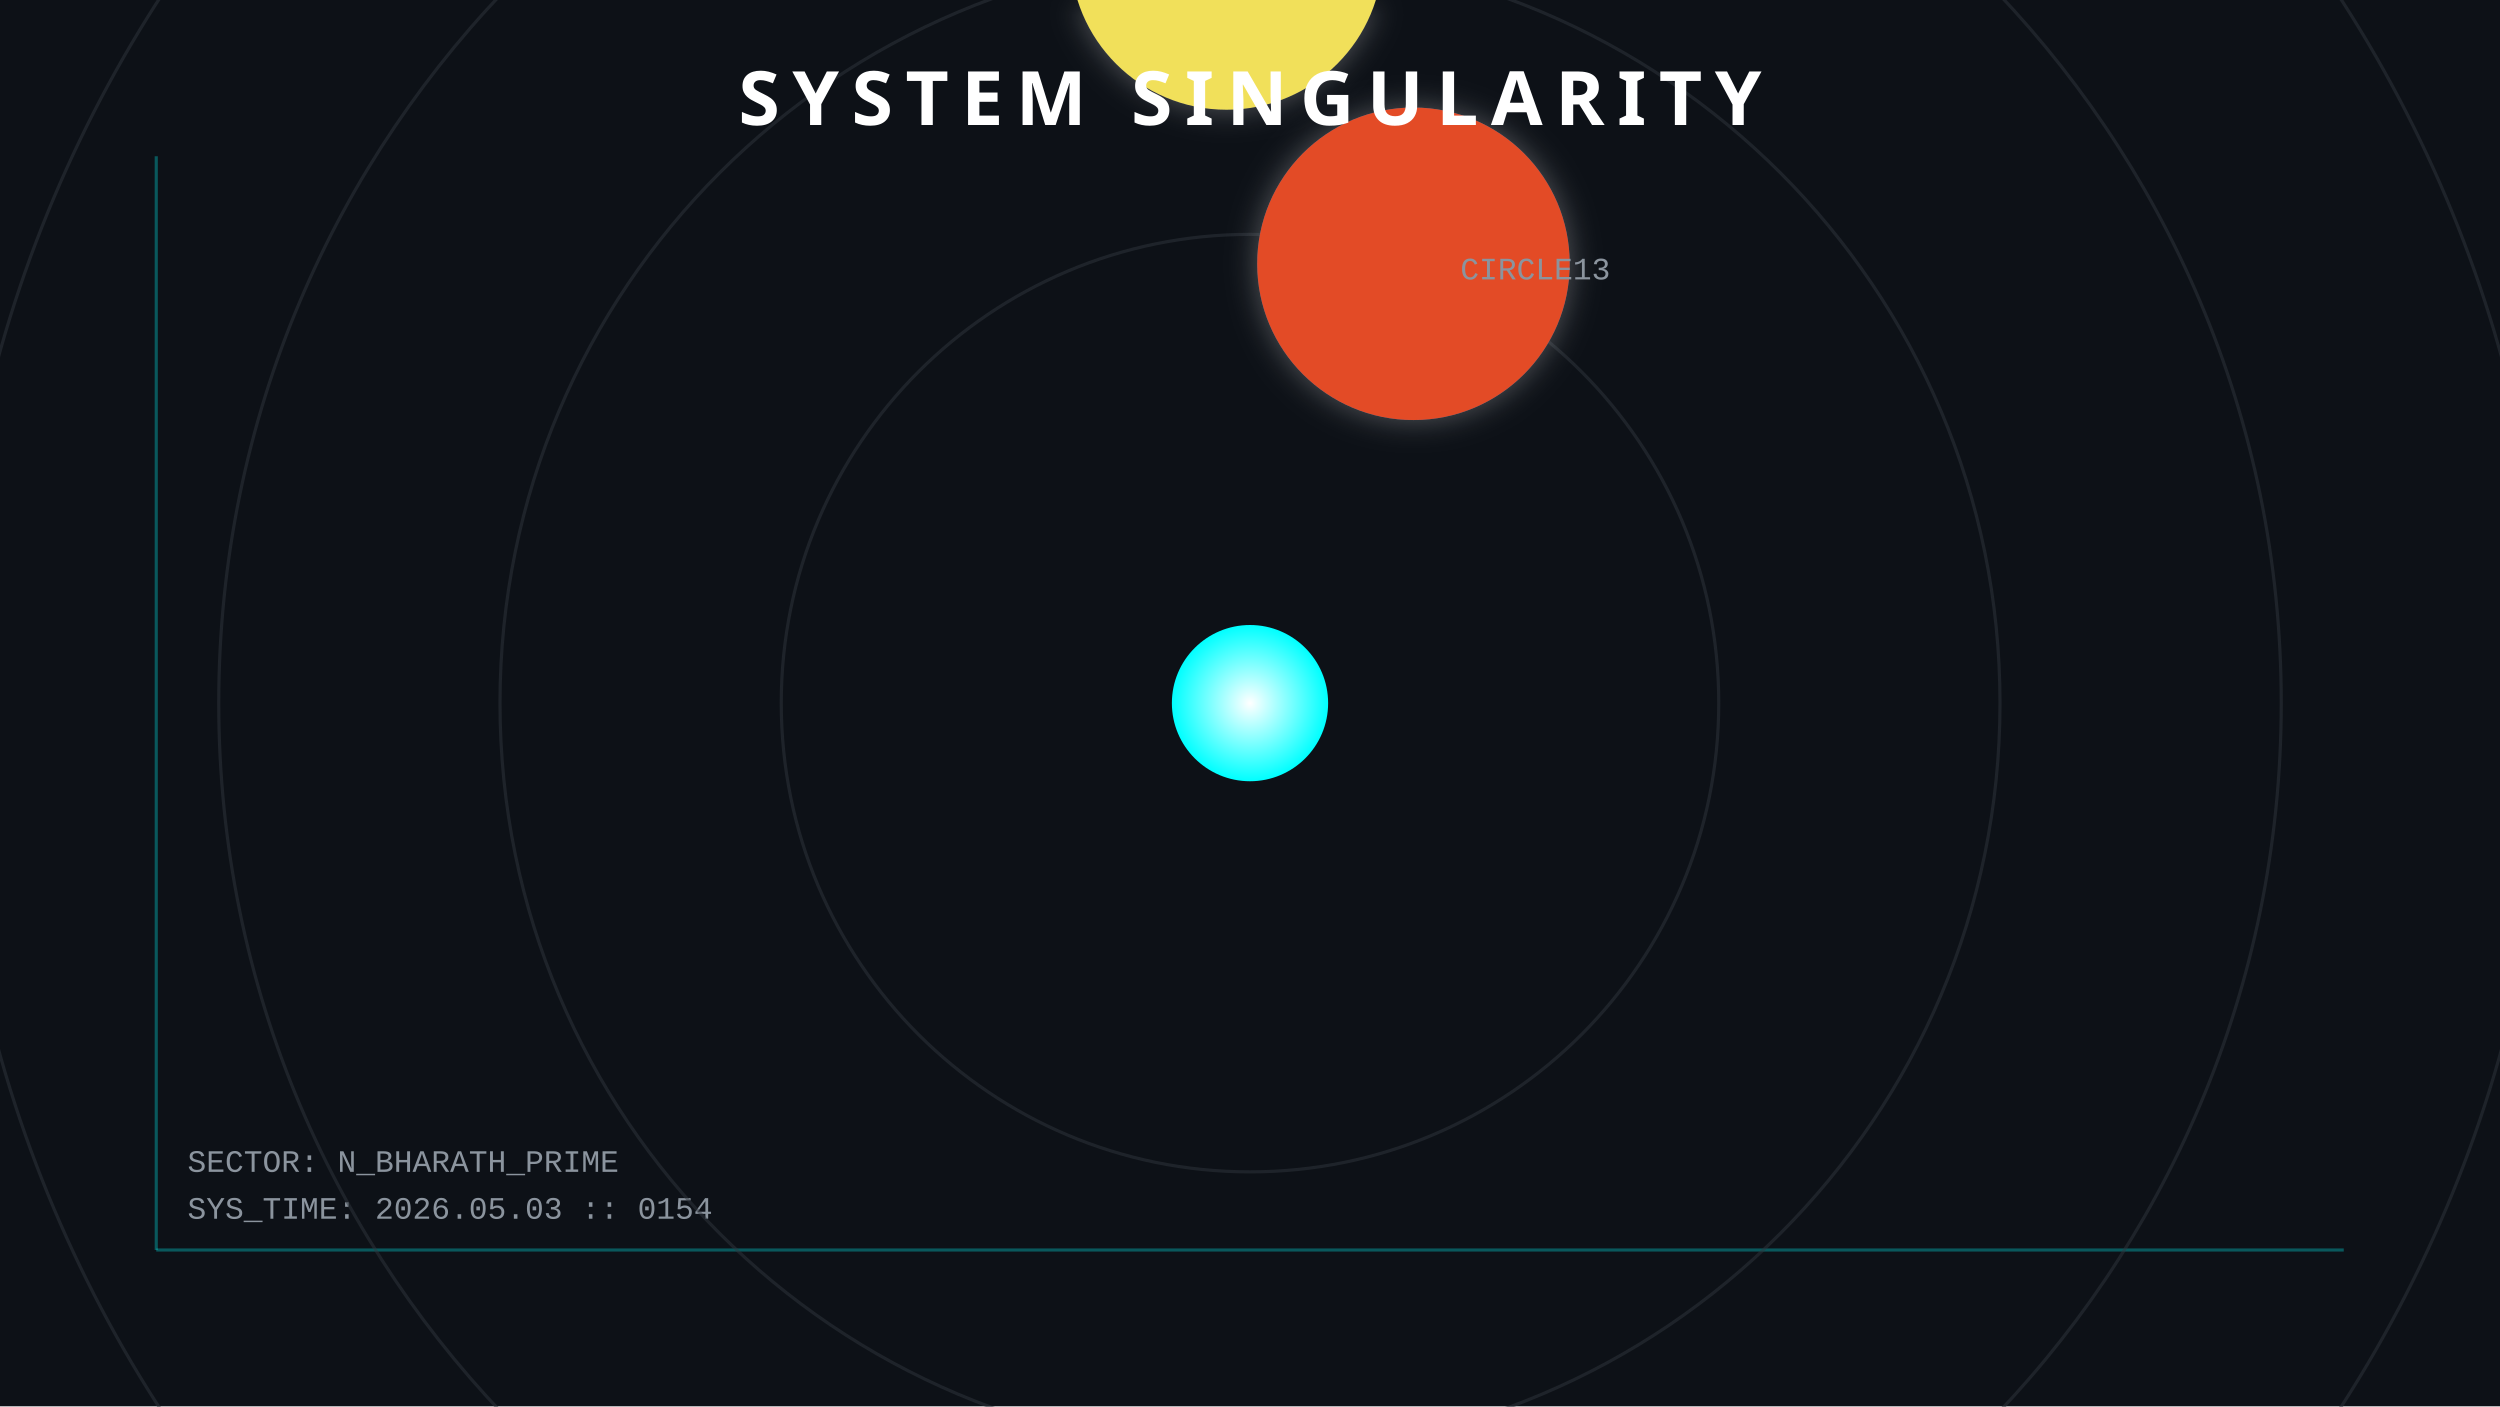
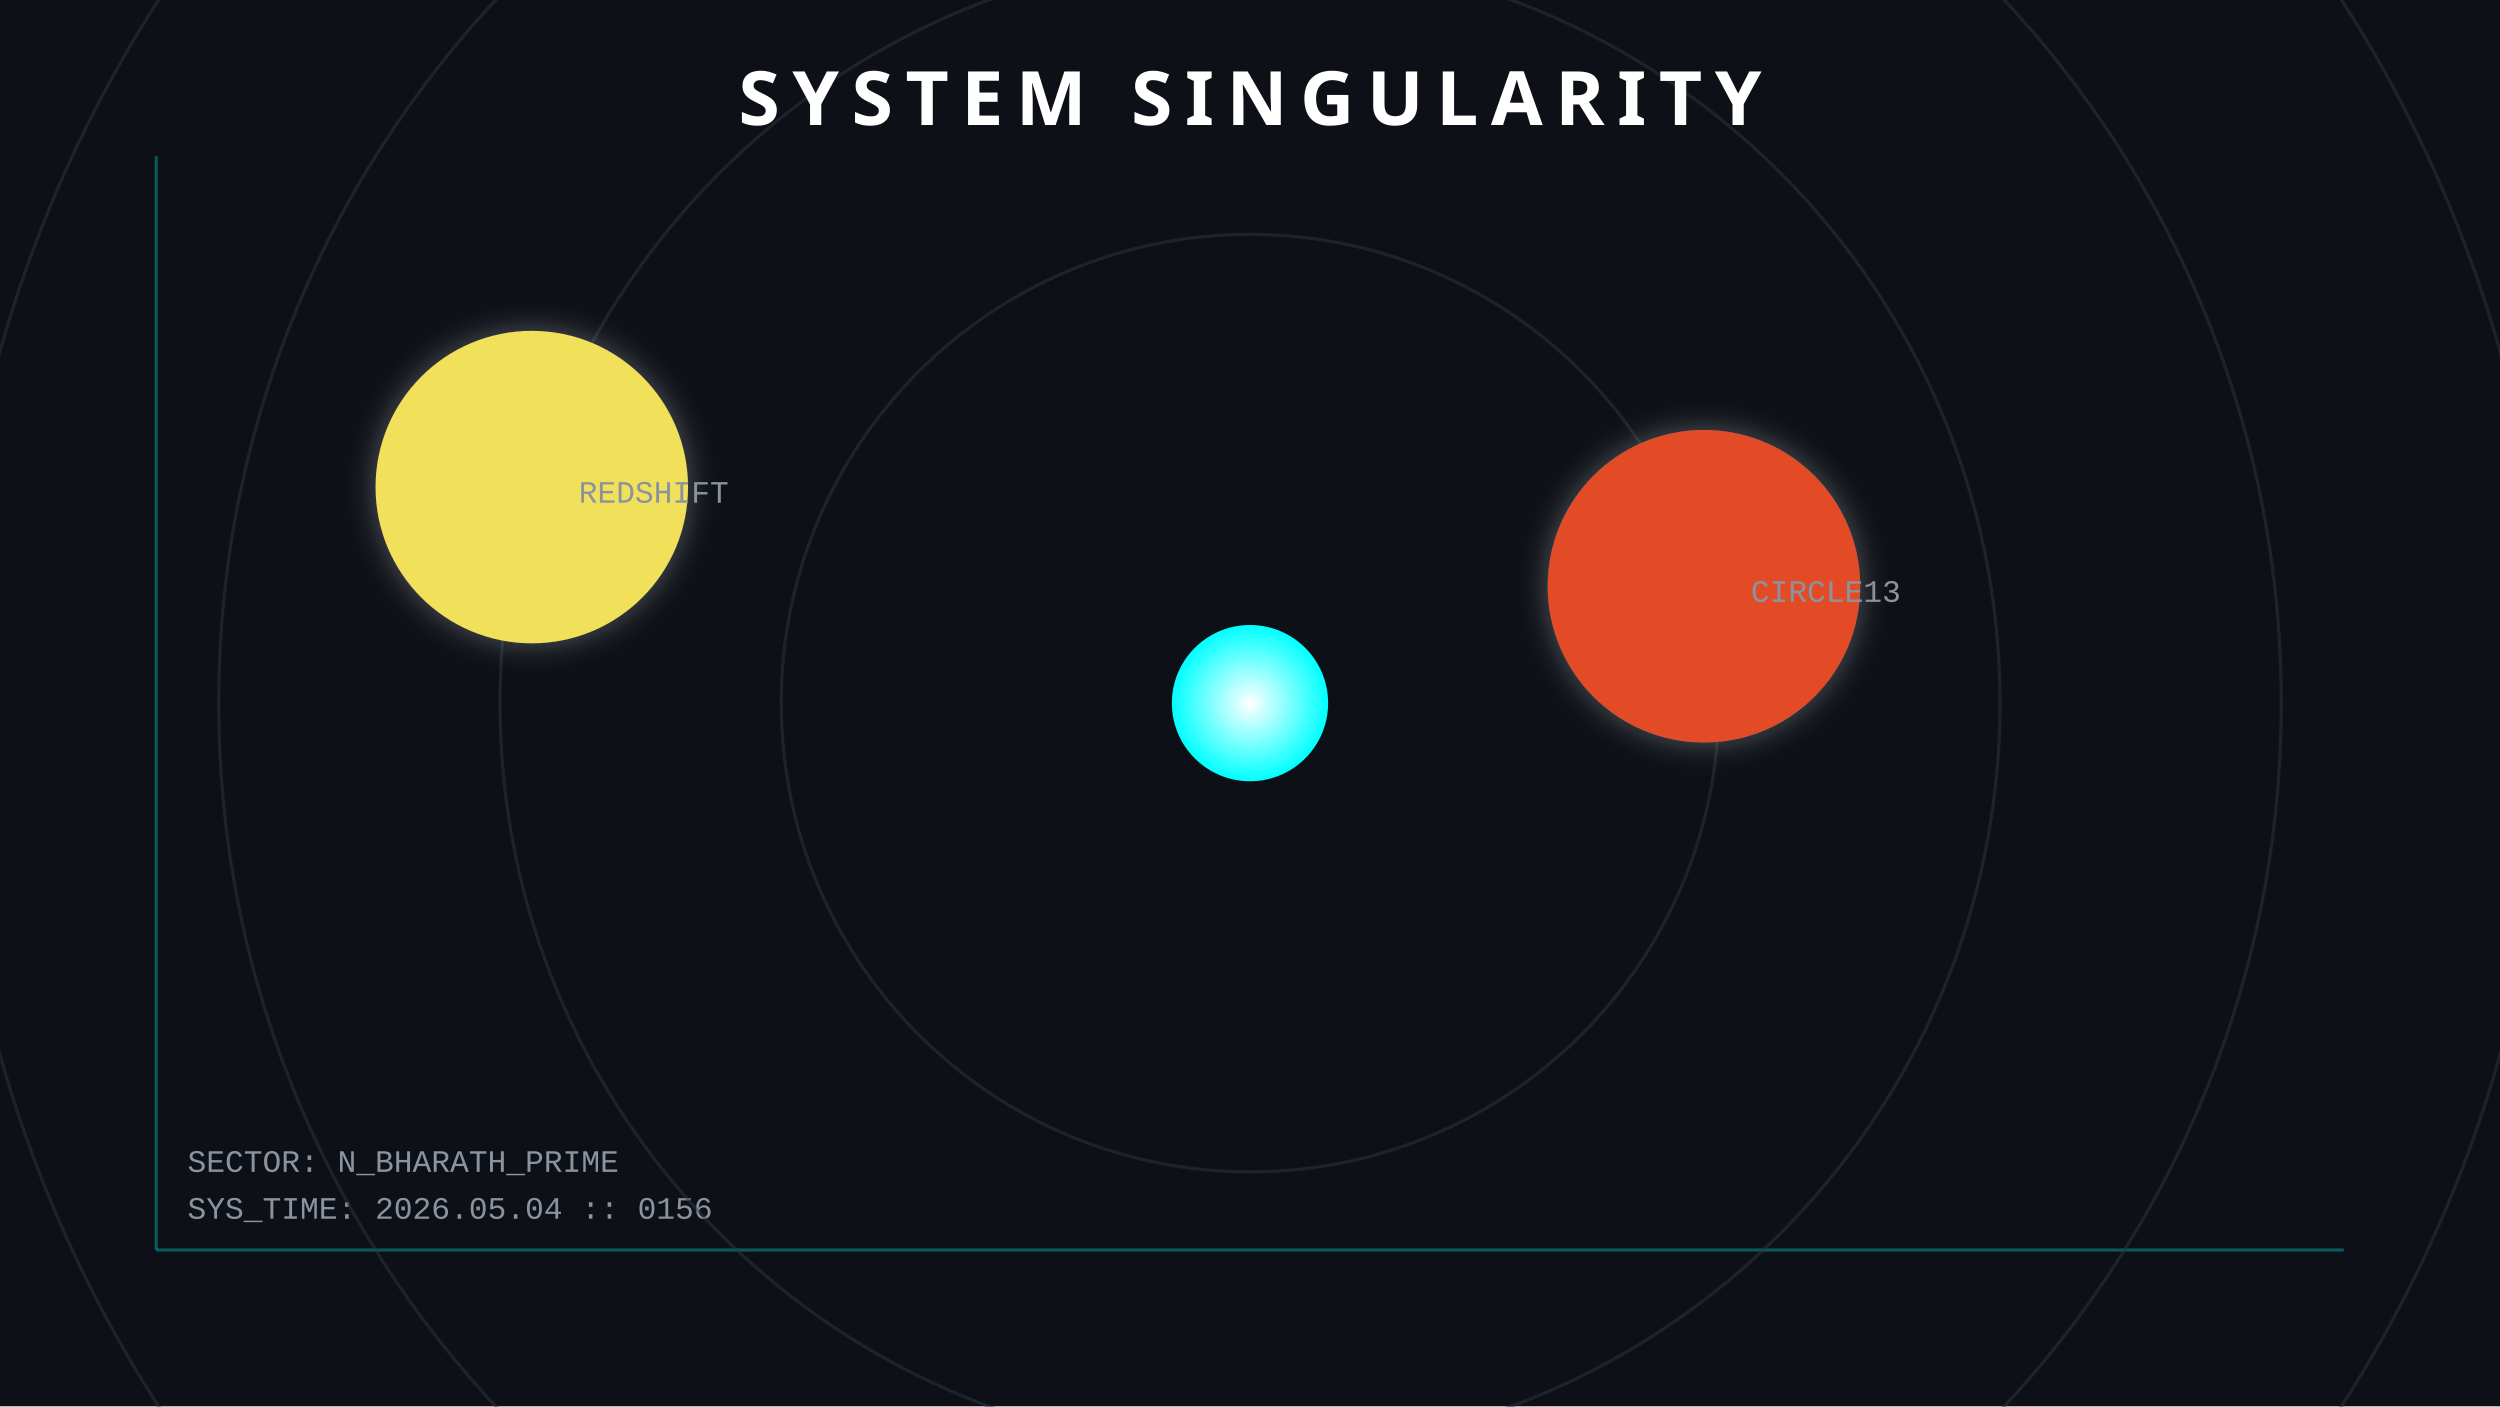
<svg xmlns="http://www.w3.org/2000/svg" width="800" height="450">
  <style>
        .orbit { fill: none; stroke: #30363d; stroke-width: 1; opacity: 0.5; }
        .planet { filter: drop-shadow(0 0 5px rgba(255,255,255,0.3)); }
        .text { font-family: 'Courier New', monospace; fill: #8b949e; font-size: 10px; }
        .title { font-family: sans-serif; fill: white; font-weight: bold; font-size: 24px; letter-spacing: 4px; }
        .hud-line { stroke: #00ffff; stroke-width: 1; opacity: 0.3; }
        
        /* ANIMATIONS */
        @keyframes pulse { 0% { r: 25; opacity: 0.8; } 50% { r: 30; opacity: 0.4; } 100% { r: 25; opacity: 0.8; } }
        .sun { animation: pulse 4s infinite; }
    </style>
  <rect width="100%" height="100%" fill="#0d1117" />
  <line x1="50" y1="50" x2="50" y2="400" class="hud-line" />
  <line x1="50" y1="400" x2="750" y2="400" class="hud-line" />
-   <text x="60" y="390" class="text">SYS_TIME: 2026.05.03 :: 0154</text>
+   <text x="60" y="390" class="text">SYS_TIME: 2026.05.04 :: 0156</text>
  <text x="60" y="375" class="text">SECTOR: N_BHARATH_PRIME</text>
  <circle cx="400" cy="225" r="25" fill="url(#grad1)" class="sun" />
  <defs>
    <radialGradient id="grad1" cx="50%" cy="50%" r="50%" fx="50%" fy="50%">
      <stop offset="0%" style="stop-color:white;stop-opacity:1" />
      <stop offset="100%" style="stop-color:#00ffff;stop-opacity:1" />
    </radialGradient>
  </defs>
  <circle cx="400" cy="225" r="150.0" class="orbit" />
-   <circle cx="452.303" cy="84.414" r="50" fill="#e34c26" class="planet" />
-   <text x="467.303" y="89.414" class="text" fill="white">CIRCLE13</text>
+   <circle cx="545.261" cy="187.593" r="50" fill="#e34c26" class="planet" />
+   <text x="560.261" y="192.593" class="text" fill="white">CIRCLE13</text>
  <circle cx="400" cy="225" r="240.0" class="orbit" />
-   <circle cx="392.533" cy="-14.884" r="50" fill="#f1e05a" class="planet" />
-   <text x="407.533" y="-9.884" class="text" fill="white">REDSHIFT</text>
+   <circle cx="170.172" cy="155.869" r="50" fill="#f1e05a" class="planet" />
+   <text x="185.172" y="160.869" class="text" fill="white">REDSHIFT</text>
  <circle cx="400" cy="225" r="330.0" class="orbit" />
-   <circle cx="360.68" cy="-102.649" r="50" fill="#e34c26" class="planet" />
-   <text x="375.68" y="-97.649" class="text" fill="white">ALVRYN-AI</text>
+   <circle cx="502.826" cy="-88.571" r="50" fill="#e34c26" class="planet" />
+   <text x="517.826" y="-83.571" class="text" fill="white">ALVRYN-AI</text>
  <circle cx="400" cy="225" r="415.422" class="orbit" />
-   <circle cx="567.476" cy="-155.167" r="46.948" fill="#f1e05a" class="planet" />
-   <text x="582.476" y="-150.167" class="text" fill="white">DRIFT-CIRCLE13</text>
+   <circle cx="319.726" cy="-182.592" r="46.948" fill="#f1e05a" class="planet" />
+   <text x="334.726" y="-177.592" class="text" fill="white">DRIFT-CIRCLE13</text>
  <circle cx="400" cy="225" r="461.81" class="orbit" />
-   <circle cx="269.402" cy="-217.958" r="20.925" fill="#2b7489" class="planet" />
-   <text x="284.402" y="-212.958" class="text" fill="white">DSATM-EXAM-SYSTEM-</text>
-   <circle cx="400" cy="225" r="504.913" class="orbit" />
-   <circle cx="-94.741" cy="325.841" r="18.736" fill="#8b949e" class="planet" />
-   <text x="-79.741" y="330.841" class="text" fill="white">NBHARATH1306</text>
-   <circle cx="400" cy="225" r="547.146" class="orbit" />
-   <circle cx="815.367" cy="581.144" r="18.155" fill="#e34c26" class="planet" />
-   <text x="830.367" y="586.144" class="text" fill="white">WEBSITE-EQUDATOR-TRADING-PLATFORM</text>
-   <circle cx="400" cy="225" r="577.978" class="orbit" />
-   <circle cx="-15.335" cy="-176.941" r="10.555" fill="#8b949e" class="planet" />
-   <text x="-0.335" y="-171.941" class="text" fill="white">FLASK</text>
-   <circle cx="400" cy="225" r="608.251" class="orbit" />
-   <circle cx="131.587" cy="770.825" r="10.182" fill="#8b949e" class="planet" />
-   <text x="146.587" y="775.825" class="text" fill="white">HCF-INTERNSHIP</text>
-   <circle cx="400" cy="225" r="637.12" class="orbit" />
-   <circle cx="-211.814" cy="402.78" r="9.246" fill="#8b949e" class="planet" />
+   <circle cx="750.32" cy="-75.905" r="20.925" fill="#2b7489" class="planet" />
+   <text x="765.32" y="-70.905" class="text" fill="white">DSATM-EXAM-SYSTEM-</text>
+   <circle cx="400" cy="225" r="504.915" class="orbit" />
+   <circle cx="715.418" cy="619.272" r="18.737" fill="#8b949e" class="planet" />
+   <text x="730.418" y="624.272" class="text" fill="white">NBHARATH1306</text>
+   <circle cx="400" cy="225" r="547.148" class="orbit" />
+   <circle cx="-86.003" cy="-26.34" r="18.155" fill="#e34c26" class="planet" />
+   <text x="-71.003" y="-21.34" class="text" fill="white">WEBSITE-EQUDATOR-TRADING-PLATFORM</text>
+   <circle cx="400" cy="225" r="577.98" class="orbit" />
+   <circle cx="500.891" cy="794.106" r="10.555" fill="#8b949e" class="planet" />
+   <text x="515.891" y="799.106" class="text" fill="white">FLASK</text>
+   <circle cx="400" cy="225" r="608.253" class="orbit" />
+   <circle cx="722.879" cy="740.481" r="10.182" fill="#8b949e" class="planet" />
+   <text x="737.879" y="745.481" class="text" fill="white">HCF-INTERNSHIP</text>
+   <circle cx="400" cy="225" r="637.122" class="orbit" />
+   <circle cx="-95.709" cy="625.246" r="9.246" fill="#8b949e" class="planet" />
  <text x="400" y="40" text-anchor="middle" class="title">SYSTEM SINGULARITY</text>
</svg>
